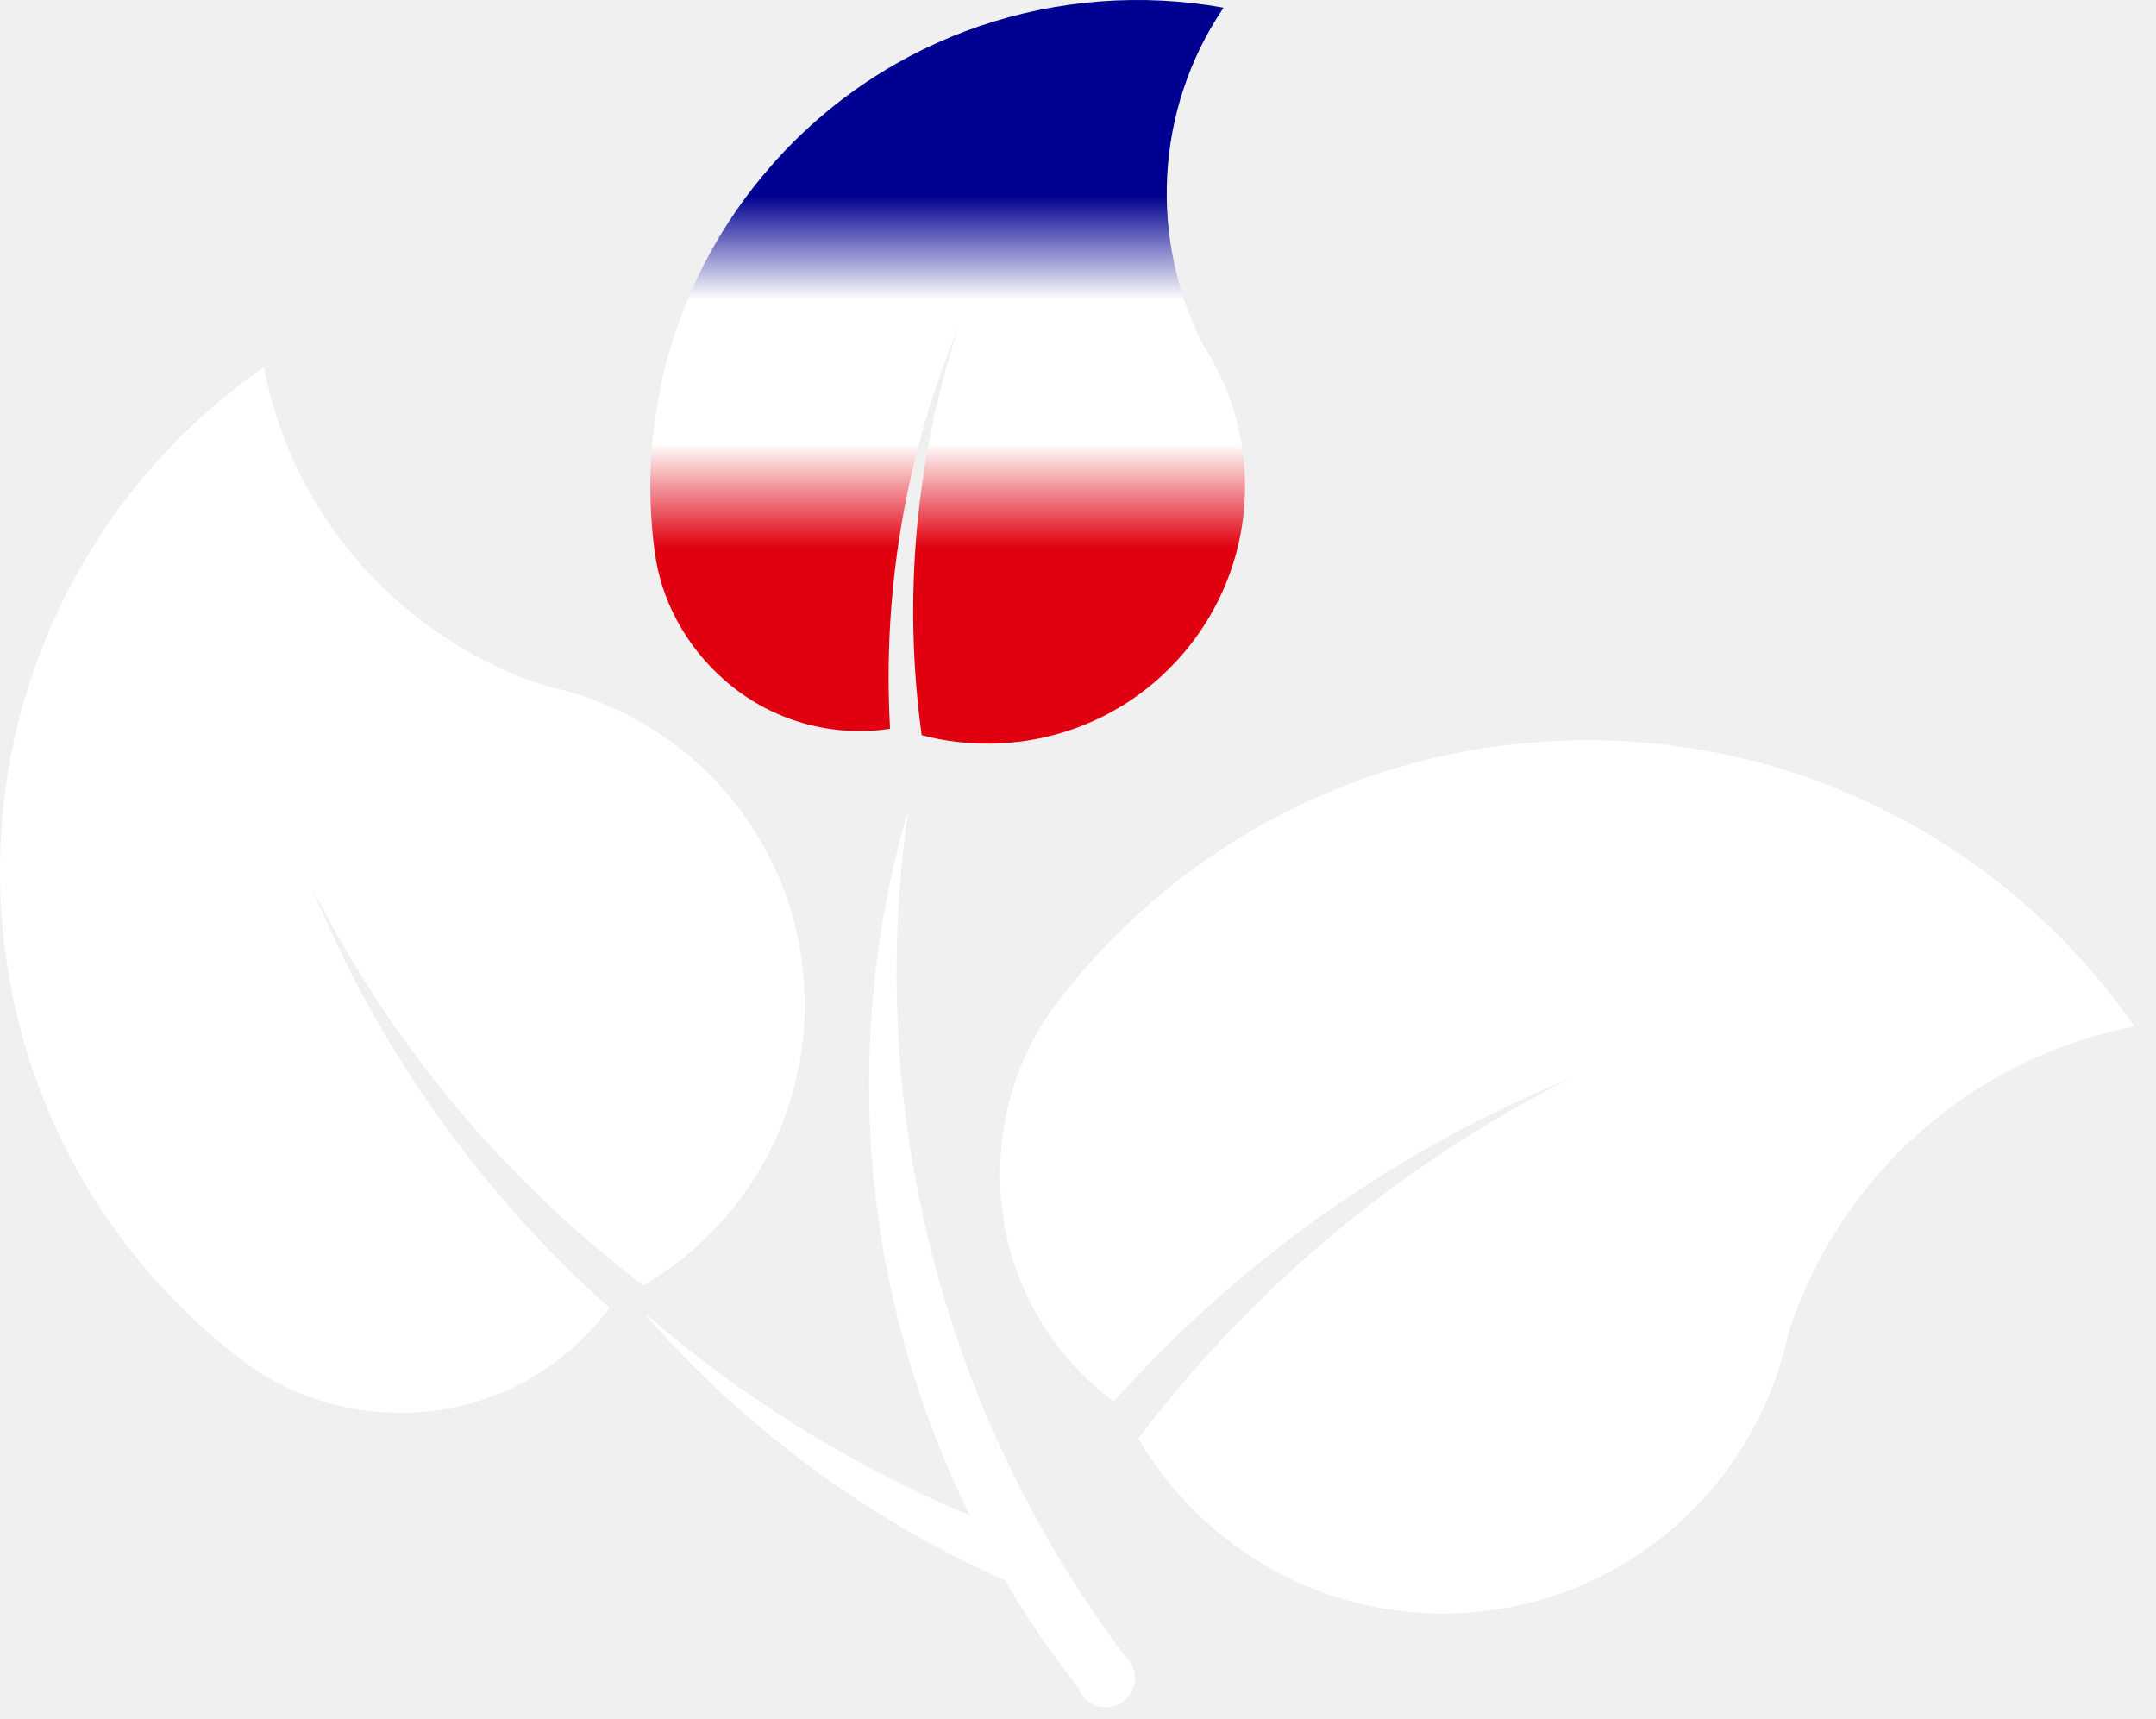
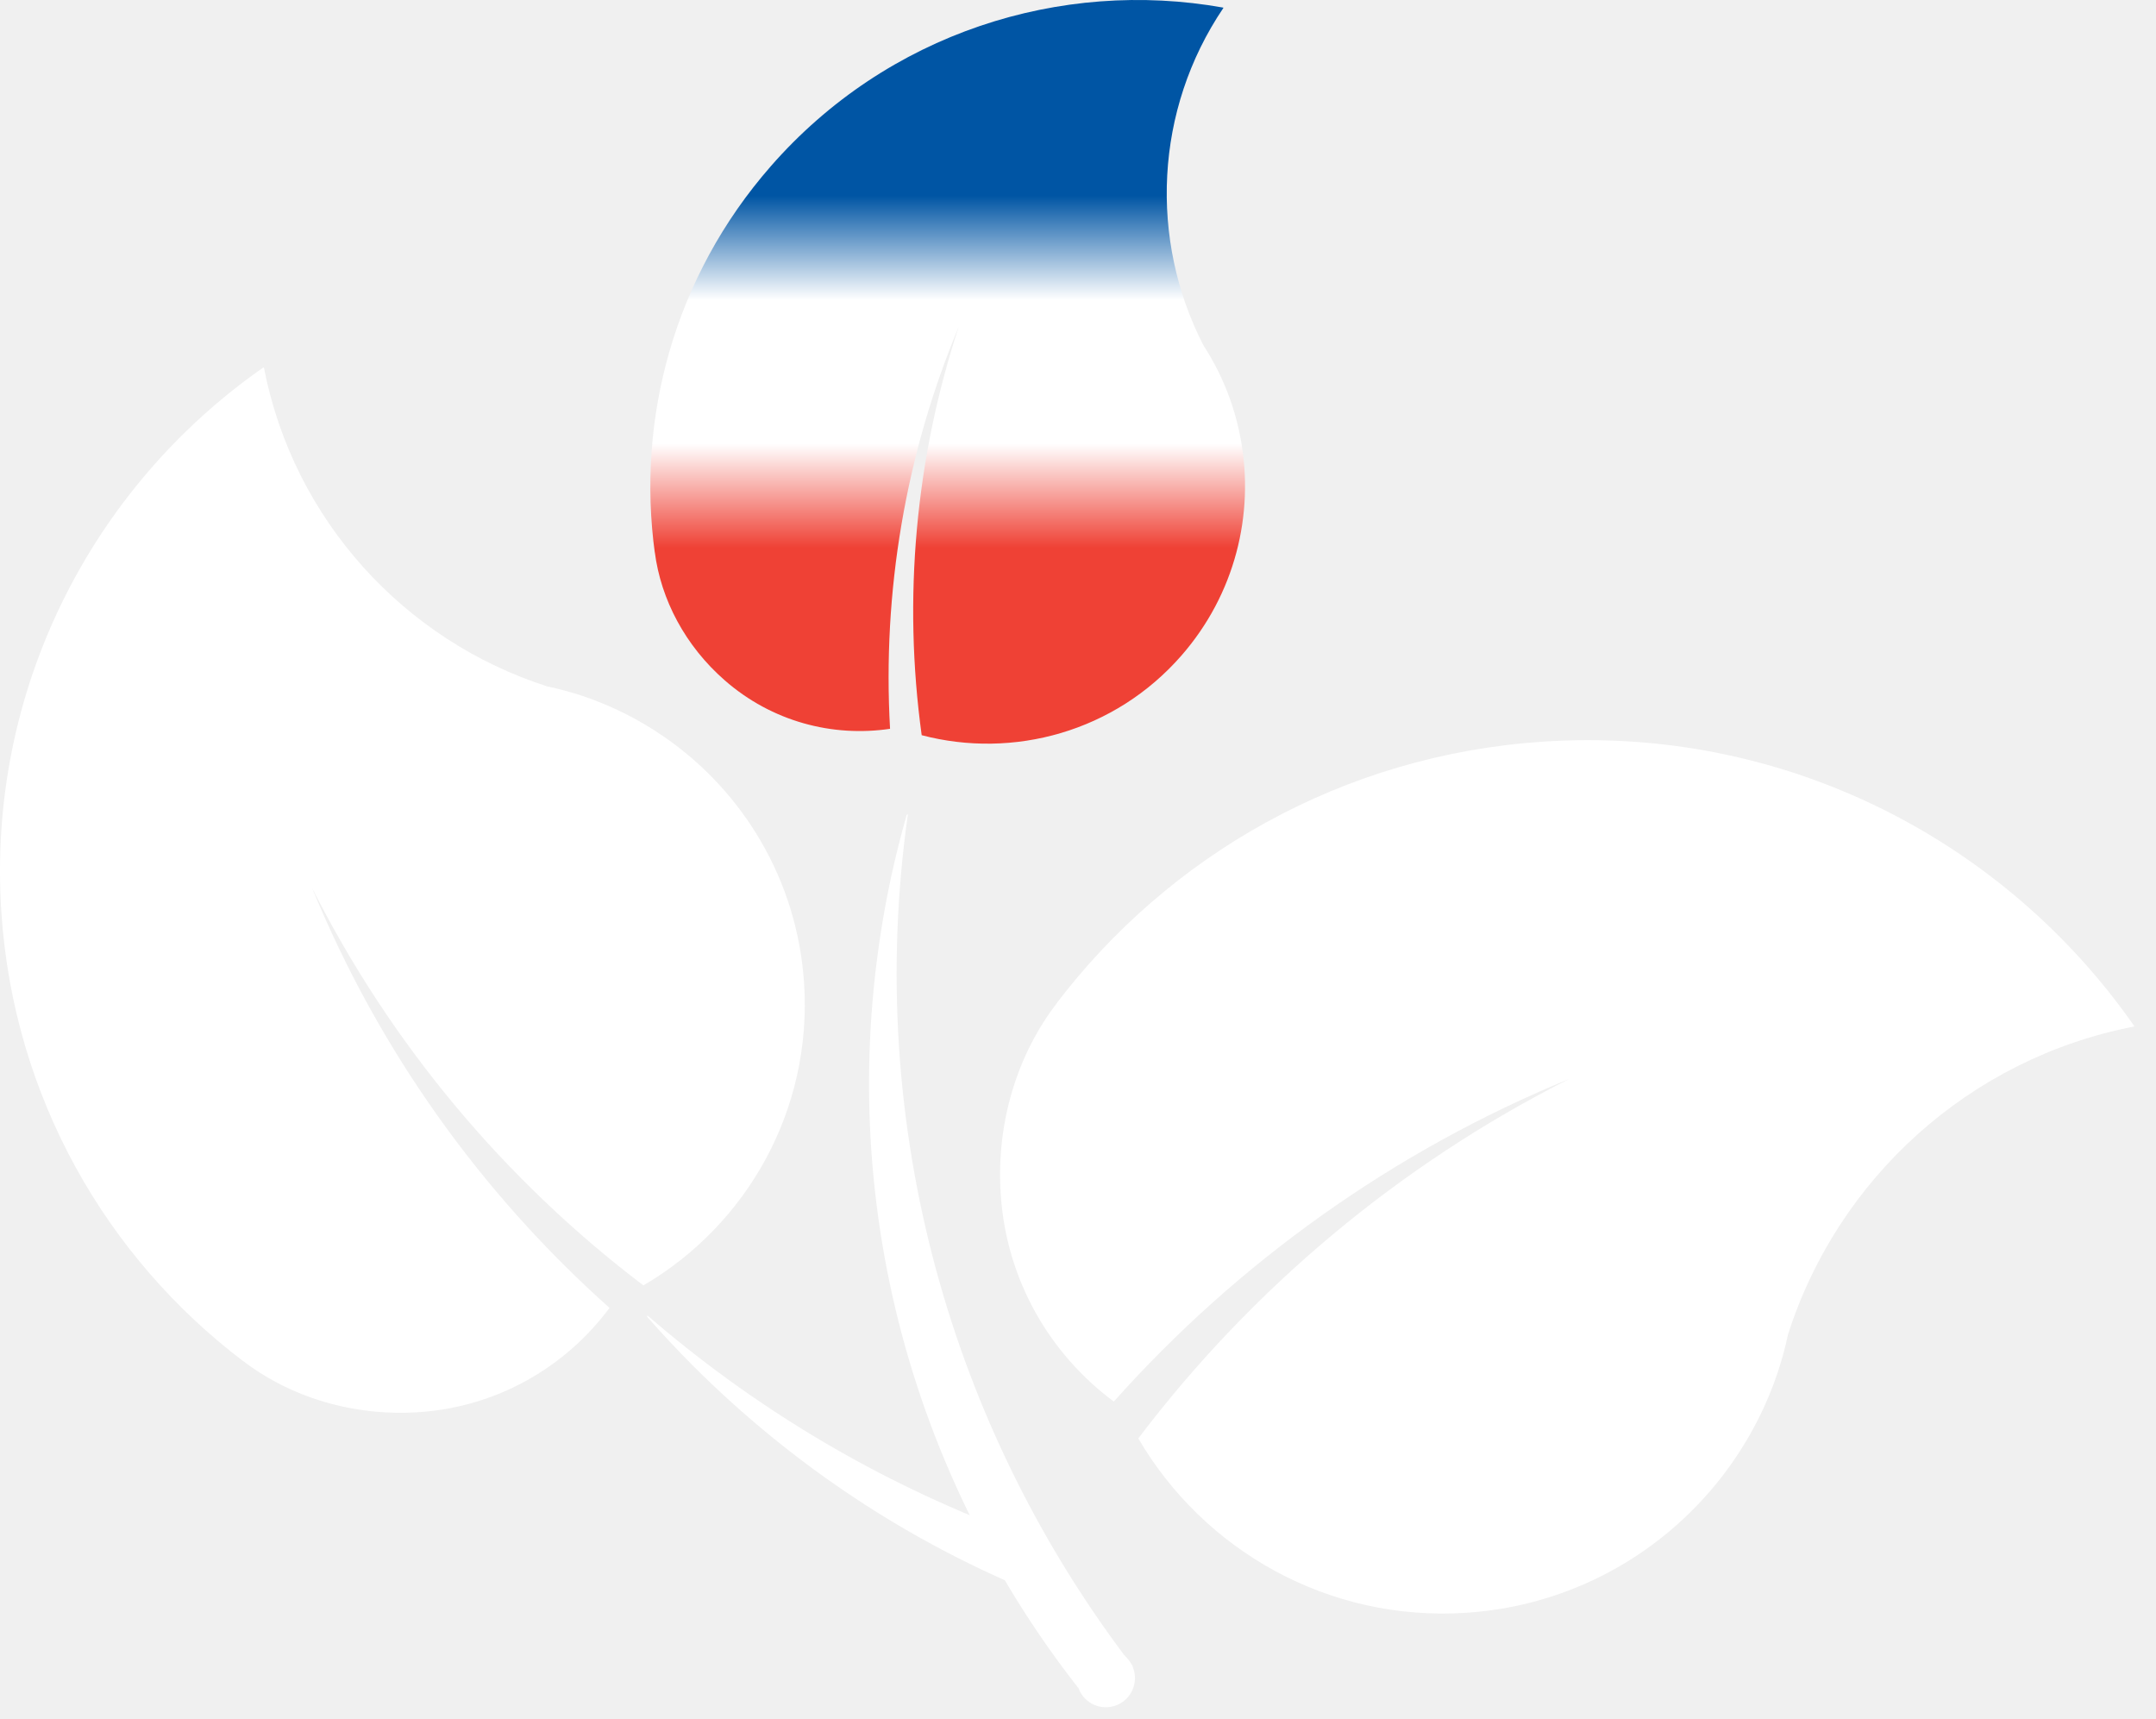
<svg xmlns="http://www.w3.org/2000/svg" id="Layer_2" data-name="Layer 2" viewBox="0 0 640 510">
  <defs>
    <style> .cls-1 { fill: #088180; } .cls-1, .cls-2 { stroke-width: 0px; } .cls-2 { fill: #fff; } </style>
-     <linearGradient id="fr-top-4daf-vertical-gradient-a44b82" x1="0%" y1="0%" x2="0%" y2="100%">
-       <stop offset="0.00%" style="stop-color:#000091" />
-       <stop offset="26.33%" style="stop-color:#000091" />
+     <linearGradient id="fr-top-757f-vertical-gradient-a7c6fa" x1="0%" y1="0%" x2="0%" y2="100%">
+       <stop offset="0.00%" style="stop-color:#0055A4" />
+       <stop offset="26.33%" style="stop-color:#0055A4" />
      <stop offset="40.33%" style="stop-color:#FFFFFF" />
      <stop offset="59.67%" style="stop-color:#FFFFFF" />
-       <stop offset="73.67%" style="stop-color:#E1000F" />
-       <stop offset="100.00%" style="stop-color:#E1000F" />
+       <stop offset="73.67%" style="stop-color:#EF4135" />
+       <stop offset="100.00%" style="stop-color:#EF4135" />
    </linearGradient>
  </defs>
  <g id="Layer_1-2" data-name="Layer 1">
    <path class="cls-1" d="m200.76,164.31s0,.02-.01.04c.01-.02.01-.03.01-.04Z" />
    <path class="cls-1" d="m336.98,299.22s-.03.01-.04.02c.02-.01.03-.01.04-.02Z" />
    <path class="cls-2" d="m335.97,494.14c2.17,4.26.47,9.47-3.78,11.64-4.27,2.17-9.48.47-11.64-3.79-2.17-4.27-.49-9.47,3.79-11.63,4.26-2.17,9.47-.47,11.63,3.78Z" />
    <path class="cls-2" d="m92.66,263.59c23.4,46.34,57.14,86.7,98.33,117.92,30.62-17.89,50.22-52.01,47.69-89.8-2.04-30.52-18.07-56.76-41.39-72.92-7.45-5.16-15.62-9.29-24.34-12.22-3.41-1.13-6.91-2.08-10.47-2.83-42.4-13.57-75.36-49.41-84.13-94.6l-.14-.1C27.48,144.39-4.01,204.67.41,270.87c3.66,54.84,31.24,102.41,71.85,133.18-.18-.14-.34-.28-.52-.42,14.29,11.07,33.1,16.81,52.58,15.51,23.41-1.57,43.64-13.48,56.61-30.95-38.23-34.09-68.6-76.67-88.27-124.61Zm-35.79,124.1s.01.02.03.03t-.03-.03Z" />
-     <path d="m284.59,97c-12.86,39.08-16.58,80.63-10.99,121.21,27.19,7.15,57.32-1,77.07-23.6,15.96-18.25,21.7-41.94,17.67-64.09-1.28-7.07-3.54-13.98-6.8-20.49-1.27-2.55-2.69-5.03-4.27-7.46-16.16-31.37-14.56-69.93,5.86-100.17v-.14c-48.26-8.63-99.72,7.51-134.33,47.09-28.7,32.81-39.9,74.91-34.39,114.94-.02-.18-.04-.35-.05-.52,1.8,14.22,9.12,27.98,20.78,38.16,14,12.25,32,16.92,49.07,14.38-2.3-40.53,4.54-81.42,20.38-119.31Zm-89.63,49.5s0,.02-.02.04c.02-.02.02-.03.02-.04Z" processed="true" fill="url(#fr-top-4daf-vertical-gradient-a44b82)" />
+     <path d="m284.59,97c-12.86,39.08-16.58,80.63-10.99,121.21,27.19,7.15,57.32-1,77.07-23.6,15.96-18.25,21.7-41.94,17.67-64.09-1.28-7.07-3.54-13.98-6.8-20.49-1.27-2.55-2.69-5.03-4.27-7.46-16.16-31.37-14.56-69.93,5.86-100.17v-.14c-48.26-8.63-99.72,7.51-134.33,47.09-28.7,32.81-39.9,74.91-34.39,114.94-.02-.18-.04-.35-.05-.52,1.8,14.22,9.12,27.98,20.78,38.16,14,12.25,32,16.92,49.07,14.38-2.3-40.53,4.54-81.42,20.38-119.31Zm-89.63,49.5s0,.02-.02.04c.02-.02.02-.03.02-.04Z" processed="true" fill="url(#fr-top-757f-vertical-gradient-a7c6fa)" />
    <path class="cls-2" d="m465.83,320.23c-50.27,25.39-94.07,62.01-127.93,106.7,19.4,33.22,56.42,54.48,97.43,51.75,33.12-2.21,61.59-19.61,79.13-44.93,5.6-8.07,10.09-16.96,13.25-26.42,1.23-3.7,2.25-7.49,3.08-11.35,14.72-46,53.61-81.77,102.64-91.29l.12-.13c-38.36-55.05-103.77-89.23-175.59-84.43-59.53,3.97-111.13,33.87-144.53,77.94.15-.19.31-.36.46-.55-12.02,15.51-18.24,35.91-16.82,57.05,1.68,25.4,14.61,47.35,33.56,61.42,37-41.46,83.2-74.42,135.21-95.77Zm-134.66-38.82s-.02,0-.02.02c0-.02.01-.02.02-.02Z" />
    <path class="cls-2" d="m269.5,241.69c-.11.05-.23.11-.35.17-1.69,5.97-3.23,12.03-4.57,18.18-18.98,87.93,3.98,175.16,55.42,240.84,5.66-1.54,11.11-3.67,16.27-6.28-53.72-69.9-79.88-160.26-66.77-252.92Z" />
    <path class="cls-2" d="m192.17,390.42c-.03.13-.04.28-.06.41,4.35,4.94,8.88,9.79,13.59,14.52,30.01,29.98,64.64,52.48,101.6,67.51-4.39-6.59-8.54-13.37-12.42-20.29-36.69-14.44-71.5-35.14-102.72-62.16Z" />
  </g>
</svg>
